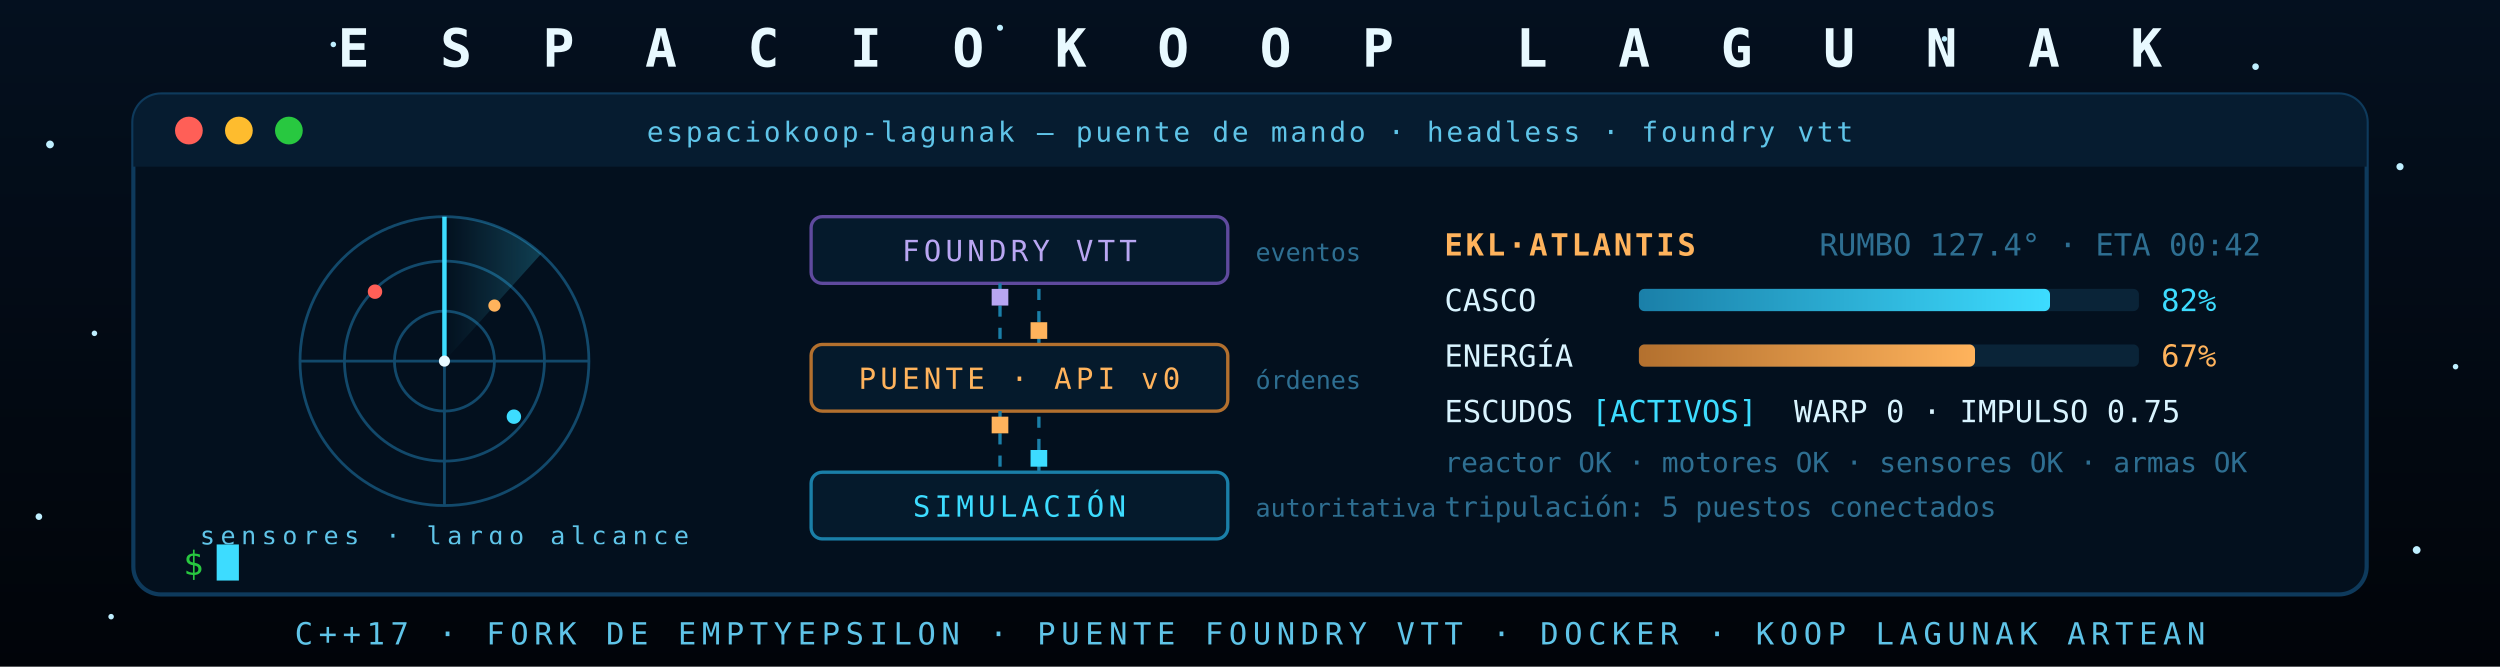
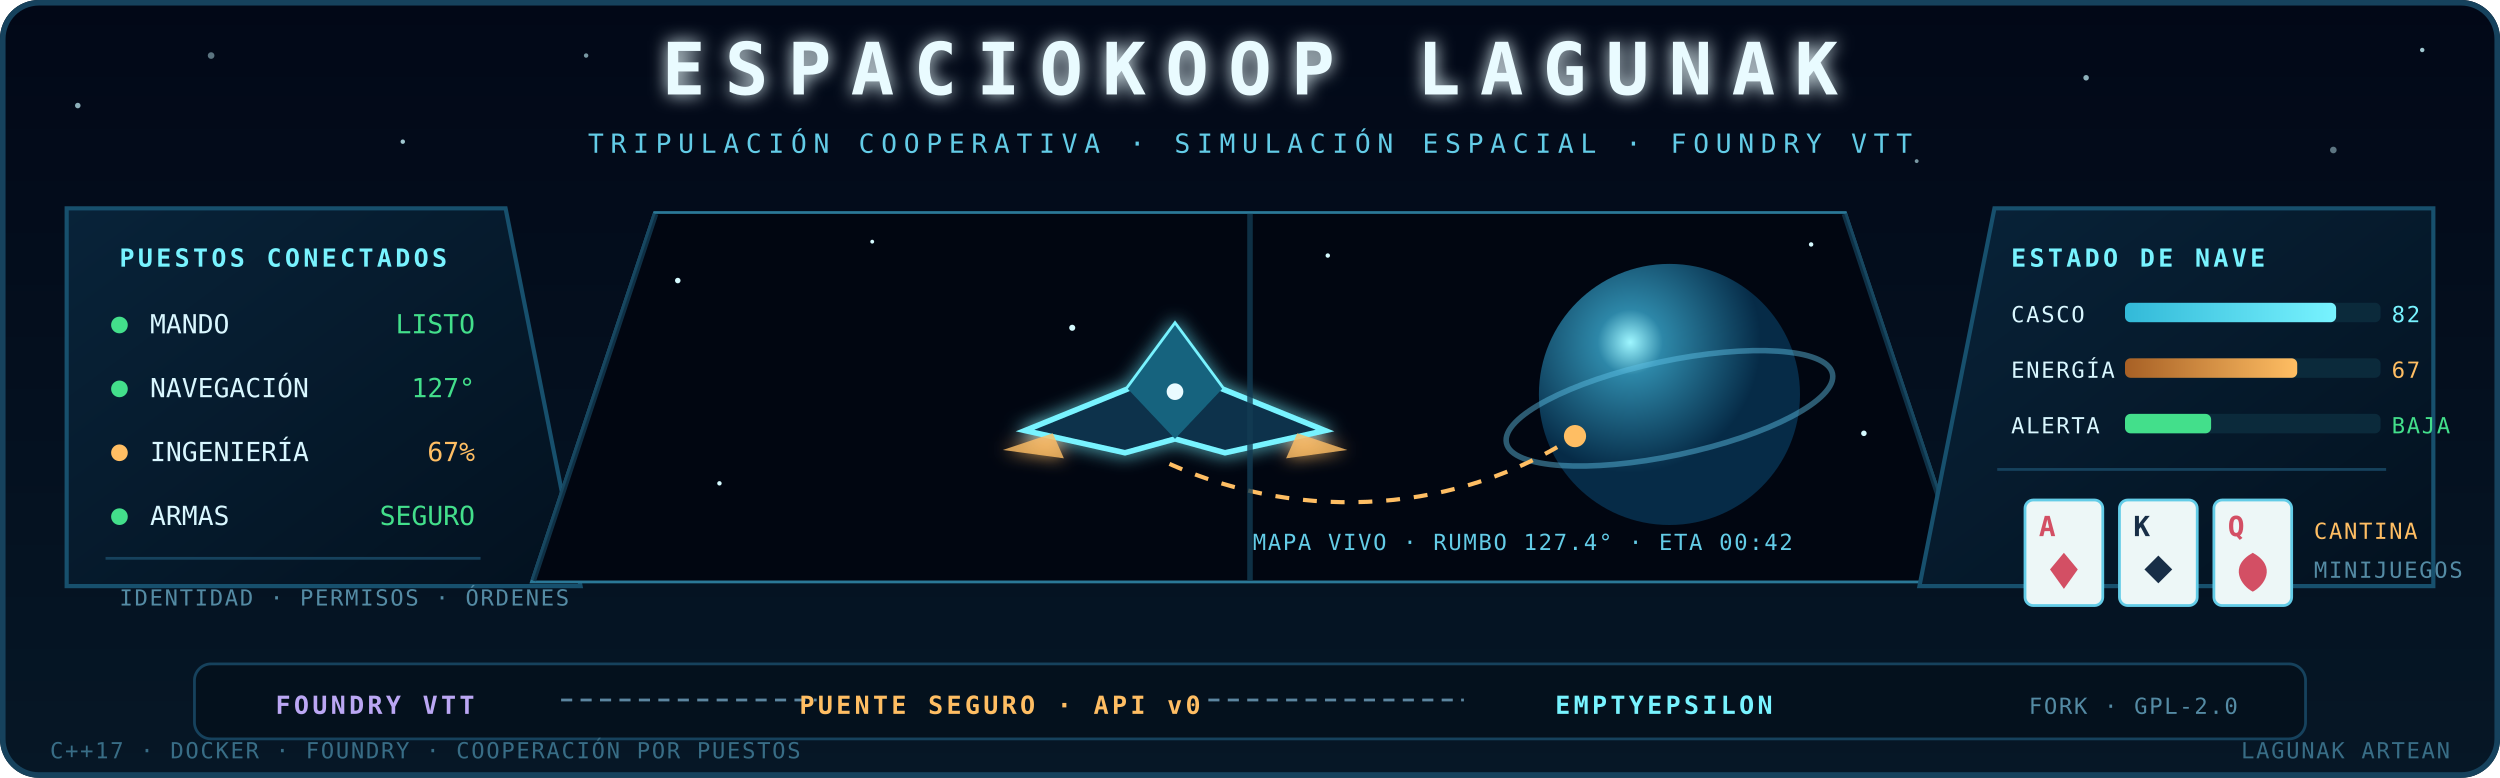
- <svg xmlns="http://www.w3.org/2000/svg" width="900" height="240" viewBox="0 0 900 240" role="img" aria-label="Espaciokoop Lagunak — simulador de puente de mando cooperativo, fork de EmptyEpsilon con integración Foundry VTT y Docker">
+ <svg xmlns="http://www.w3.org/2000/svg" width="900" height="280" viewBox="0 0 900 280" role="img" aria-labelledby="title desc">
  <defs>
+     <linearGradient id="space" x1="0" y1="0" x2="0" y2="1">
+       <stop offset="0" stop-color="#020817" />
+       <stop offset="1" stop-color="#061726" />
+     </linearGradient>
+     <linearGradient id="panel" x1="0" y1="0" x2="1" y2="1">
+       <stop offset="0" stop-color="#082339" />
+       <stop offset="1" stop-color="#03111f" />
+     </linearGradient>
+     <linearGradient id="cyan" x1="0" y1="0" x2="1" y2="0">
+       <stop offset="0" stop-color="#32b9d8" />
+       <stop offset="1" stop-color="#78f3ff" />
+     </linearGradient>
+     <linearGradient id="amber" x1="0" y1="0" x2="1" y2="0">
+       <stop offset="0" stop-color="#a76025" />
+       <stop offset="1" stop-color="#ffbe63" />
+     </linearGradient>
+     <radialGradient id="planet" cx="35%" cy="30%">
+       <stop offset="0" stop-color="#9ef6ff" />
+       <stop offset=".25" stop-color="#2d87a8" />
+       <stop offset="1" stop-color="#062b47" />
+     </radialGradient>
+     <filter id="glow" x="-100%" y="-100%" width="300%" height="300%">
+       <feGaussianBlur stdDeviation="3" result="b" />
+       <feMerge>
+         <feMergeNode in="b" />
+         <feMergeNode in="SourceGraphic" />
+       </feMerge>
+     </filter>
+     <clipPath id="viewport">
+       <path d="M236 77h428l44 132H192z" />
+     </clipPath>
    <style>
- @keyframes shimmer{0%,100%{opacity:.2}50%{opacity:1}}
- @keyframes blink{0%,49%{opacity:1}50%,100%{opacity:0}}
- @keyframes softblink{0%,100%{opacity:1}50%{opacity:.25}}
- @keyframes glow{0%,100%{filter:drop-shadow(0 0 3px #3ddcff)}50%{filter:drop-shadow(0 0 10px #3ddcff)}}
- @keyframes ants{to{stroke-dashoffset:-16}}
- @keyframes pktdown{0%{transform:translateY(0);opacity:0}10%{opacity:1}90%{opacity:1}100%{transform:translateY(22px);opacity:0}}
- @keyframes pktup{0%{transform:translateY(0);opacity:0}10%{opacity:1}90%{opacity:1}100%{transform:translateY(-22px);opacity:0}}
- @keyframes typecmd{0%,8%{transform:translateX(0)}72%{transform:translateX(500px)}100%{transform:translateX(500px)}}
- @keyframes hullpulse{0%,100%{opacity:.85}50%{opacity:1}}
- .mono{font-family:ui-monospace,SFMono-Regular,Menlo,monospace}
- .title{font-family:ui-monospace,SFMono-Regular,Menlo,monospace;font-weight:800;fill:#e8f9ff}
- .tag{font-family:ui-monospace,SFMono-Regular,Menlo,monospace;font-size:11px;fill:#5fc4e8;letter-spacing:2px}
- .st{font-family:ui-monospace,SFMono-Regular,Menlo,monospace;font-size:11px;fill:#d9f4ff}
- .dim{fill:#2e6f92}
- .amber{fill:#ffb35c}
- .cyan{fill:#3ddcff}
- .cmd{font-family:ui-monospace,SFMono-Regular,Menlo,monospace;font-size:12px;fill:#c7eeff}
- .star{fill:#bfefff;animation:shimmer ease-in-out infinite}
- .box{fill:#051a2c;stroke-width:1.2}
- .boxlabel{font-family:ui-monospace,SFMono-Regular,Menlo,monospace;font-size:10.5px;letter-spacing:1.5px}
- .ants{stroke:#1a7fa8;stroke-width:1.2;stroke-dasharray:4 4;animation:ants 1.2s linear infinite}
- </style>
-     <linearGradient id="bg" x1="0" y1="0" x2="0" y2="1">
-       <stop offset="0%" stop-color="#04101f" />
-       <stop offset="100%" stop-color="#010409" />
-     </linearGradient>
-     <linearGradient id="wedge" x1="0" y1="0" x2="1" y2="0">
-       <stop offset="0%" stop-color="#3ddcff" stop-opacity="0" />
-       <stop offset="100%" stop-color="#3ddcff" stop-opacity=".5" />
-     </linearGradient>
-     <linearGradient id="hull" x1="0" y1="0" x2="1" y2="0">
-       <stop offset="0%" stop-color="#1a7fa8" />
-       <stop offset="100%" stop-color="#3ddcff" />
-     </linearGradient>
-     <linearGradient id="energy" x1="0" y1="0" x2="1" y2="0">
-       <stop offset="0%" stop-color="#b3702e" />
-       <stop offset="100%" stop-color="#ffb35c" />
-     </linearGradient>
+       .mono{font-family:ui-monospace,"JetBrains Mono",SFMono-Regular,Menlo,monospace}
+       .label{font:700 9px ui-monospace,"JetBrains Mono",monospace;letter-spacing:1.2px}
+       .tiny{font:8px ui-monospace,"JetBrains Mono",monospace;letter-spacing:.6px}
+       .line{fill:none;stroke:#226482;stroke-width:1}
+     </style>
  </defs>
-   <rect width="900" height="240" fill="url(#bg)" />
-   <circle class="star" cx="18" cy="52" r="1.4" style="animation-duration:2.4s" />
-   <circle class="star" cx="34" cy="120" r="1" style="animation-duration:3.1s;animation-delay:-1.2s" />
-   <circle class="star" cx="14" cy="186" r="1.2" style="animation-duration:2.8s;animation-delay:-.6s" />
-   <circle class="star" cx="40" cy="222" r="1" style="animation-duration:3.6s;animation-delay:-2s" />
-   <circle class="star" cx="864" cy="60" r="1.3" style="animation-duration:2.6s;animation-delay:-.9s" />
-   <circle class="star" cx="884" cy="132" r="1" style="animation-duration:3.3s;animation-delay:-1.7s" />
-   <circle class="star" cx="870" cy="198" r="1.4" style="animation-duration:2.2s;animation-delay:-.3s" />
-   <circle class="star" cx="120" cy="16" r="1" style="animation-duration:3s;animation-delay:-1.1s" />
-   <circle class="star" cx="360" cy="10" r="1.1" style="animation-duration:2.7s;animation-delay:-2.2s" />
-   <circle class="star" cx="700" cy="14" r="1" style="animation-duration:3.4s;animation-delay:-.8s" />
-   <circle class="star" cx="812" cy="24" r="1.2" style="animation-duration:2.5s;animation-delay:-1.5s" />
-   <text class="title" x="450" y="24" text-anchor="middle" style="animation:glow 3.2s ease-in-out infinite;font-size:19px;letter-spacing:7px">E S P A C I O K O O P  L A G U N A K</text>
-   <rect x="48" y="34" width="804" height="180" rx="10" fill="#03101e" stroke="#0e3a5c" stroke-width="1.5" />
-   <path d="M48 44 a10 10 0 0 1 10-10 h784 a10 10 0 0 1 10 10 v16 h-804 z" fill="#061c30" />
-   <circle cx="68" cy="47" r="5" fill="#ff5f57" />
-   <circle cx="86" cy="47" r="5" fill="#febc2e" />
-   <circle cx="104" cy="47" r="5" fill="#28c840" />
-   <text x="450" y="51" text-anchor="middle" class="tag" style="font-size:10px;letter-spacing:1px">espaciokoop-lagunak — puente de mando · headless · foundry vtt</text>
-   <g stroke="#12496b" fill="none" stroke-width="1">
-     <circle cx="160" cy="130" r="18" />
-     <circle cx="160" cy="130" r="36" />
-     <circle cx="160" cy="130" r="52" />
-     <line x1="108" y1="130" x2="212" y2="130" />
-     <line x1="160" y1="78" x2="160" y2="182" />
+   <rect width="900" height="280" rx="14" fill="url(#space)" />
+   <rect x="1" y="1" width="898" height="278" rx="13" fill="none" stroke="#16425d" stroke-width="2" />
+   <g fill="#c8f7ff">
+     <circle cx="28" cy="38" r="1" opacity=".7" />
+     <circle cx="76" cy="20" r="1.2" opacity=".45" />
+     <circle cx="145" cy="51" r=".8" opacity=".8" />
+     <circle cx="751" cy="28" r="1" opacity=".7" />
+     <circle cx="840" cy="54" r="1.2" opacity=".45" />
+     <circle cx="872" cy="18" r=".8" opacity=".8" />
+     <circle cx="690" cy="58" r=".7" opacity=".6" />
+     <circle cx="211" cy="20" r=".8" opacity=".6" />
  </g>
+   <text x="450" y="34" class="mono" text-anchor="middle" font-size="26" font-weight="900" letter-spacing="7" fill="#e9fbff" filter="url(#glow)">ESPACIOKOOP LAGUNAK</text>
+   <text x="450" y="55" class="mono" text-anchor="middle" font-size="9.5" letter-spacing="2.4" fill="#63cce7">TRIPULACIÓN COOPERATIVA · SIMULACIÓN ESPACIAL · FOUNDRY VTT</text>
  <g>
-     <path d="M160 130 L160 78 A52 52 0 0 1 194.8 91.4 Z" fill="url(#wedge)" opacity=".45" />
-     <line x1="160" y1="130" x2="160" y2="78" stroke="#3ddcff" stroke-width="1.6" style="animation:glow 2s ease-in-out infinite" />
-     <animateTransform attributeName="transform" type="rotate" from="0 160 130" to="360 160 130" dur="5s" repeatCount="indefinite" />
+     <path d="M24 75h158l27 136H24z" fill="url(#panel)" stroke="#17506d" stroke-width="1.5" />
+     <text x="43" y="96" class="label" fill="#78f3ff">PUESTOS CONECTADOS</text>
+     <g class="mono" font-size="9.5">
+       <circle cx="43" cy="117" r="3" fill="#43df8b" />
+       <text x="54" y="120" fill="#d9f7ff">MANDO</text>
+       <text x="171" y="120" text-anchor="end" fill="#43df8b">LISTO</text>
+       <circle cx="43" cy="140" r="3" fill="#43df8b" />
+       <text x="54" y="143" fill="#d9f7ff">NAVEGACIÓN</text>
+       <text x="171" y="143" text-anchor="end" fill="#43df8b">127°</text>
+       <circle cx="43" cy="163" r="3" fill="#ffbe63" />
+       <text x="54" y="166" fill="#d9f7ff">INGENIERÍA</text>
+       <text x="171" y="166" text-anchor="end" fill="#ffbe63">67%</text>
+       <circle cx="43" cy="186" r="3" fill="#43df8b" />
+       <text x="54" y="189" fill="#d9f7ff">ARMAS</text>
+       <text x="171" y="189" text-anchor="end" fill="#43df8b">SEGURO</text>
+     </g>
+     <path d="M38 201h135" stroke="#16425d" />
+     <text x="43" y="218" class="tiny" fill="#548ba4">IDENTIDAD · PERMISOS · ÓRDENES</text>
  </g>
-   <circle cx="135" cy="105" r="2.6" fill="#ff5f57" style="animation:blink 1.4s step-end infinite" />
-   <circle cx="185" cy="150" r="2.6" fill="#3ddcff" style="animation:blink 2.2s step-end infinite" />
-   <circle cx="178" cy="110" r="2.2" fill="#ffb35c" style="animation:blink 3s step-end infinite" />
-   <circle cx="160" cy="130" r="2" fill="#e8f9ff" />
-   <text x="160" y="196" text-anchor="middle" class="tag" style="font-size:9px">sensores · largo alcance</text>
-   <rect class="box" x="292" y="78" width="150" height="24" rx="4" stroke="#5f4a9e" />
-   <text x="367" y="94" text-anchor="middle" class="boxlabel" fill="#b9a6f2">FOUNDRY VTT</text>
-   <line class="ants" x1="360" y1="102" x2="360" y2="124" />
-   <line class="ants" x1="374" y1="124" x2="374" y2="102" style="animation-direction:reverse" />
-   <rect x="357" y="104" width="6" height="6" fill="#b9a6f2" style="animation:pktdown 1.8s linear infinite" />
-   <rect x="371" y="116" width="6" height="6" fill="#ffb35c" style="animation:pktup 1.8s linear infinite;animation-delay:-.9s" />
-   <rect class="box" x="292" y="124" width="150" height="24" rx="4" stroke="#b3702e" />
-   <text x="367" y="140" text-anchor="middle" class="boxlabel amber">PUENTE · API v0</text>
-   <line class="ants" x1="360" y1="148" x2="360" y2="170" />
-   <line class="ants" x1="374" y1="170" x2="374" y2="148" style="animation-direction:reverse" />
-   <rect x="357" y="150" width="6" height="6" fill="#ffb35c" style="animation:pktdown 1.8s linear infinite;animation-delay:-.5s" />
-   <rect x="371" y="162" width="6" height="6" fill="#3ddcff" style="animation:pktup 1.8s linear infinite;animation-delay:-1.4s" />
-   <rect class="box" x="292" y="170" width="150" height="24" rx="4" stroke="#1a7fa8" />
-   <text x="367" y="186" text-anchor="middle" class="boxlabel cyan">SIMULACIÓN</text>
-   <text x="452" y="94" class="mono dim" style="font-size:9px">eventos</text>
-   <text x="452" y="140" class="mono dim" style="font-size:9px">órdenes</text>
-   <text x="452" y="186" class="mono dim" style="font-size:9px">autoritativa</text>
-   <text x="520" y="92" class="st amber" style="font-weight:700;letter-spacing:1px">EKL·ATLANTIS</text>
-   <text x="655" y="92" class="st dim">RUMBO 127.4° · ETA 00:42</text>
-   <text x="520" y="112" class="st">CASCO</text>
-   <rect x="590" y="104" width="180" height="8" rx="2" fill="#0a2438" />
-   <rect x="590" y="104" width="148" height="8" rx="2" fill="url(#hull)" style="animation:hullpulse 2.4s ease-in-out infinite" />
-   <text x="778" y="112" class="st cyan">82%</text>
-   <text x="520" y="132" class="st">ENERGÍA</text>
-   <rect x="590" y="124" width="180" height="8" rx="2" fill="#0a2438" />
-   <rect x="590" y="124" width="121" height="8" rx="2" fill="url(#energy)" style="animation:hullpulse 3.1s ease-in-out infinite" />
-   <text x="778" y="132" class="st amber">67%</text>
-   <text x="520" y="152" class="st">ESCUDOS <tspan class="cyan" style="animation:softblink 1.8s ease-in-out infinite">[ACTIVOS]</tspan>  WARP 0 · IMPULSO 0.75</text>
-   <text x="520" y="170" class="mono dim" style="font-size:10px">reactor OK · motores OK · sensores OK · armas OK</text>
-   <text x="520" y="186" class="mono dim" style="font-size:10px">tripulación: 5 puestos conectados</text>
+   <path d="M236 77h428l44 132H192z" fill="#010611" stroke="#2b7897" stroke-width="2" />
+   <g clip-path="url(#viewport)">
+     <rect x="190" y="76" width="520" height="135" fill="#010611" />
+     <g fill="#d5faff">
+       <circle cx="244" cy="101" r="1" />
+       <circle cx="314" cy="87" r=".7" />
+       <circle cx="386" cy="118" r="1.1" />
+       <circle cx="478" cy="92" r=".8" />
+       <circle cx="588" cy="106" r="1" />
+       <circle cx="652" cy="88" r=".8" />
+       <circle cx="671" cy="156" r="1" />
+       <circle cx="259" cy="174" r=".8" />
+     </g>
+     <circle cx="601" cy="142" r="47" fill="url(#planet)" />
+     <ellipse cx="601" cy="147" rx="60" ry="17" fill="none" stroke="#5fc4e8" stroke-width="2" opacity=".45" transform="rotate(-12 601 147)" />
+     <g transform="translate(423 145)" filter="url(#glow)">
+       <path d="M-54 10L-17-5L0-28L17-5L54 10L18 18L0 13L-18 18z" fill="#0a334b" stroke="#78f3ff" stroke-width="2" />
+       <path d="M-17-5L0 13L17-5L0-28z" fill="#16637e" />
+       <path d="M-44 11l-18 6 22 3zM44 11l18 6-22 3z" fill="#ffbe63" opacity=".8" />
+       <circle cx="0" cy="-4" r="3" fill="#e9fbff" />
+     </g>
+     <path d="M421 167C470 189 526 184 567 157" fill="none" stroke="#ffbe63" stroke-width="1.5" stroke-dasharray="5 5">
+       <animate attributeName="stroke-dashoffset" from="20" to="0" dur="1.5s" repeatCount="indefinite" />
+     </path>
+     <circle cx="567" cy="157" r="4" fill="#ffbe63">
+       <animate attributeName="r" values="3;6;3" dur="1.7s" repeatCount="indefinite" />
+     </circle>
+     <text x="451" y="198" class="tiny" fill="#63cce7">MAPA VIVO · RUMBO 127.4° · ETA 00:42</text>
+   </g>
+   <path d="M236 77l-44 132M664 77l44 132M450 77v132" fill="none" stroke="#123b53" stroke-width="2" opacity=".8" />
  <g>
-     <text x="66" y="207" class="cmd">
-       <tspan fill="#28c840">$</tspan> docker compose up -d · <tspan fill="#28c840">✓</tspan> game · <tspan fill="#28c840">✓</tspan> bridge · GET /v1/state <tspan class="cyan">200 OK</tspan>
-     </text>
-     <g style="animation:typecmd 8s steps(52) infinite">
-       <rect x="78" y="196" width="520" height="15" fill="#03101e" />
-       <rect x="78" y="196" width="8" height="13" fill="#3ddcff" style="animation:blink .9s step-end infinite" />
+     <path d="M718 75h158v136H691z" fill="url(#panel)" stroke="#17506d" stroke-width="1.5" />
+     <text x="724" y="96" class="label" fill="#78f3ff">ESTADO DE NAVE</text>
+     <text x="724" y="116" class="tiny" fill="#d9f7ff">CASCO</text>
+     <rect x="765" y="109" width="92" height="7" rx="2" fill="#0b2a3b" />
+     <rect x="765" y="109" width="76" height="7" rx="2" fill="url(#cyan)" />
+     <text x="861" y="116" class="tiny" fill="#78f3ff">82</text>
+     <text x="724" y="136" class="tiny" fill="#d9f7ff">ENERGÍA</text>
+     <rect x="765" y="129" width="92" height="7" rx="2" fill="#0b2a3b" />
+     <rect x="765" y="129" width="62" height="7" rx="2" fill="url(#amber)" />
+     <text x="861" y="136" class="tiny" fill="#ffbe63">67</text>
+     <text x="724" y="156" class="tiny" fill="#d9f7ff">ALERTA</text>
+     <rect x="765" y="149" width="92" height="7" rx="2" fill="#0b2a3b" />
+     <rect x="765" y="149" width="31" height="7" rx="2" fill="#43df8b" />
+     <text x="861" y="156" class="tiny" fill="#43df8b">BAJA</text>
+     <path d="M719 169h140" stroke="#16425d" />
+     <g transform="translate(729 180)">
+       <rect width="28" height="38" rx="3" fill="#edf7f7" stroke="#63cce7" />
+       <text x="5" y="13" class="mono" font-size="10" font-weight="700" fill="#d34f64">A</text>
+       <path d="M14 19l5 6-5 7-5-7z" fill="#d34f64" />
+       <rect x="34" width="28" height="38" rx="3" fill="#edf7f7" stroke="#63cce7" />
+       <text x="39" y="13" class="mono" font-size="10" font-weight="700" fill="#182e47">K</text>
+       <path d="M48 20l5 5-5 5-5-5z" fill="#182e47" />
+       <rect x="68" width="28" height="38" rx="3" fill="#edf7f7" stroke="#63cce7" />
+       <text x="73" y="13" class="mono" font-size="10" font-weight="700" fill="#d34f64">Q</text>
+       <path d="M82 19c9 5 4 12 0 14-4-2-9-9 0-14z" fill="#d34f64" />
    </g>
+     <text x="833" y="194" class="tiny" fill="#ffbe63">CANTINA</text>
+     <text x="833" y="208" class="tiny" fill="#548ba4">MINIJUEGOS</text>
  </g>
-   <text x="450" y="232" text-anchor="middle" class="tag">C++17 · FORK DE EMPTYEPSILON · PUENTE FOUNDRY VTT · DOCKER · KOOP LAGUNAK ARTEAN</text>
+   <g transform="translate(70 239)">
+     <rect x="0" y="0" width="760" height="27" rx="6" fill="#04111d" stroke="#16425d" />
+     <text x="65" y="18" class="label" text-anchor="middle" fill="#bba7f4">FOUNDRY VTT</text>
+     <path d="M132 13h92" stroke="#5c86a0" stroke-dasharray="4 3">
+       <animate attributeName="stroke-dashoffset" from="14" to="0" dur="1.3s" repeatCount="indefinite" />
+     </path>
+     <text x="290" y="18" class="label" text-anchor="middle" fill="#ffbe63">PUENTE SEGURO · API v0</text>
+     <path d="M365 13h92" stroke="#5c86a0" stroke-dasharray="4 3">
+       <animate attributeName="stroke-dashoffset" from="14" to="0" dur="1.3s" repeatCount="indefinite" />
+     </path>
+     <text x="529" y="18" class="label" text-anchor="middle" fill="#78f3ff">EMPTYEPSILON</text>
+     <text x="698" y="18" class="tiny" text-anchor="middle" fill="#548ba4">FORK · GPL-2.0</text>
+   </g>
+   <text x="18" y="273" class="tiny" fill="#386d86">C++17 · DOCKER · FOUNDRY · COOPERACIÓN POR PUESTOS</text>
+   <text x="882" y="273" class="tiny" text-anchor="end" fill="#386d86">LAGUNAK ARTEAN</text>
</svg>
